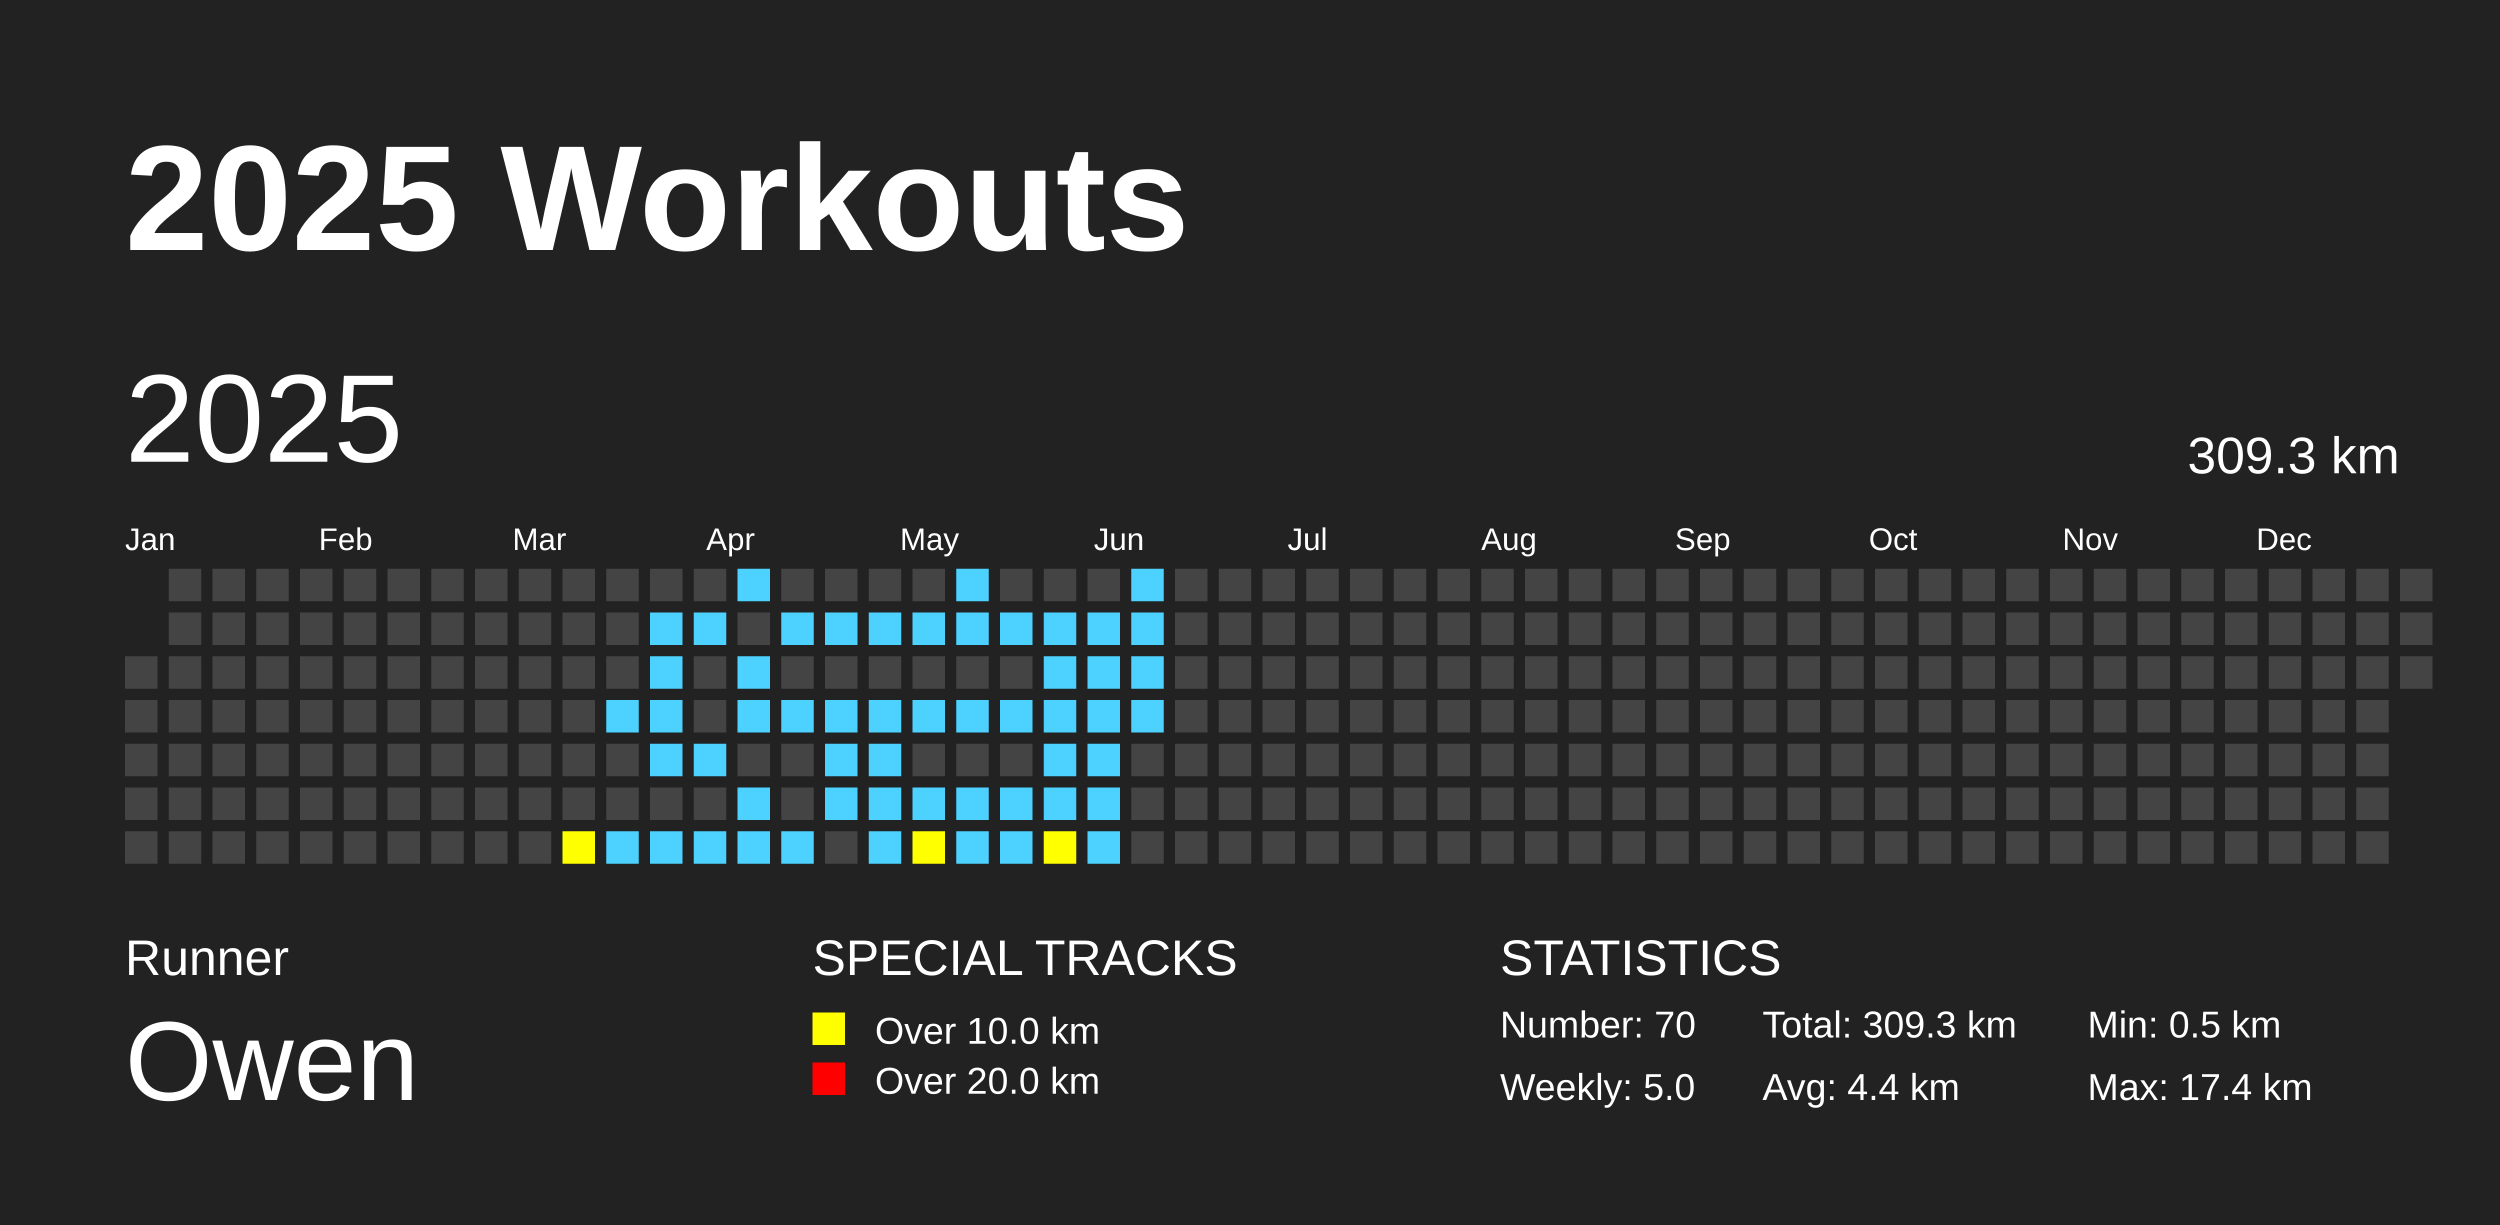
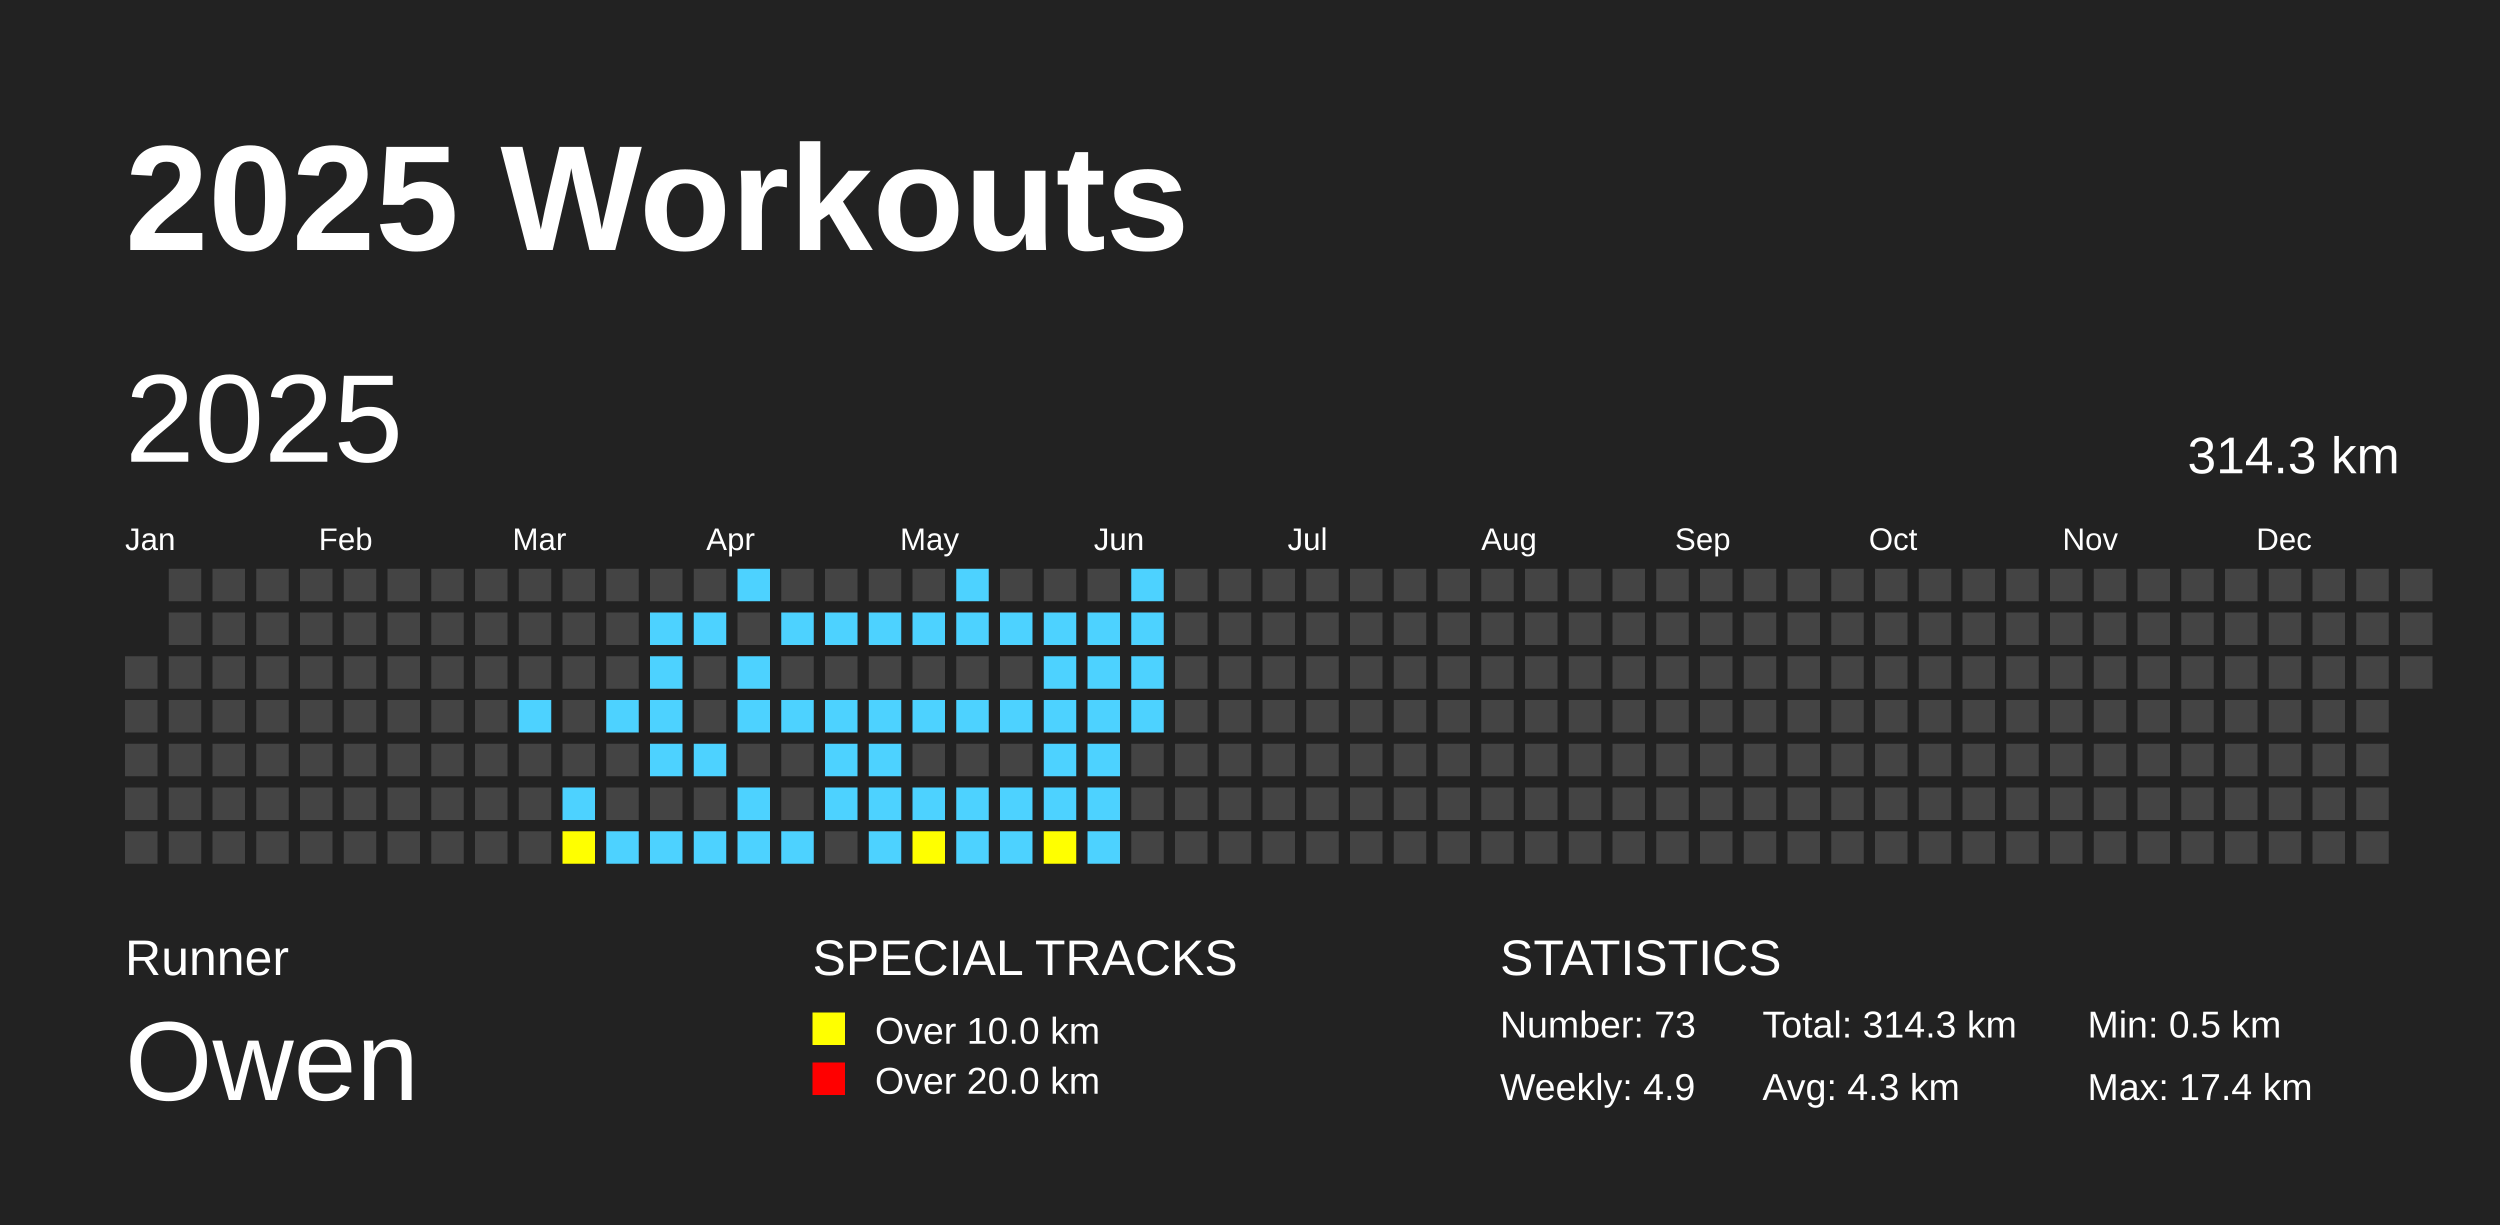
<svg xmlns="http://www.w3.org/2000/svg" baseProfile="full" height="98mm" version="1.1" viewBox="0,0,200,98" width="200mm">
  <defs />
  <rect fill="#222222" height="98" width="200" x="0" y="0" />
  <text fill="#FFFFFF" style="font-size:12px; font-family:Arial; font-weight:bold;" x="10" y="20">2025 Workouts</text>
  <text fill="#FFFFFF" style="font-size:4px; font-family:Arial" x="10" y="78">Runner</text>
  <text fill="#FFFFFF" style="font-size:9px; font-family:Arial" x="10" y="88">Owen</text>
  <text fill="#FFFFFF" style="font-size:4px; font-family:Arial" x="65" y="78">SPECIAL TRACKS</text>
  <rect fill="yellow" height="2.6" width="2.6" x="65" y="81" />
  <text fill="#FFFFFF" style="font-size:3px; font-family:Arial" x="70" y="83.5">Over 10.0 km</text>
  <rect fill="red" height="2.6" width="2.6" x="65" y="85" />
  <text fill="#FFFFFF" style="font-size:3px; font-family:Arial" x="70" y="87.5">Over 20.0 km</text>
  <text fill="#FFFFFF" style="font-size:4px; font-family:Arial" x="120" y="78">STATISTICS</text>
-   <text fill="#FFFFFF" style="font-size:3px; font-family:Arial" x="120" y="83">Number: 70</text>
-   <text fill="#FFFFFF" style="font-size:3px; font-family:Arial" x="120" y="88">Weekly: 5.0</text>
-   <text fill="#FFFFFF" style="font-size:3px; font-family:Arial" x="141" y="83">Total: 309.3 km</text>
-   <text fill="#FFFFFF" style="font-size:3px; font-family:Arial" x="141" y="88">Avg: 4.4 km</text>
+   <text fill="#FFFFFF" style="font-size:3px; font-family:Arial" x="120" y="83">Number: 73</text>
+   <text fill="#FFFFFF" style="font-size:3px; font-family:Arial" x="120" y="88">Weekly: 4.9</text>
+   <text fill="#FFFFFF" style="font-size:3px; font-family:Arial" x="141" y="83">Total: 314.3 km</text>
+   <text fill="#FFFFFF" style="font-size:3px; font-family:Arial" x="141" y="88">Avg: 4.3 km</text>
  <text fill="#FFFFFF" style="font-size:3px; font-family:Arial" x="167" y="83">Min: 0.5 km</text>
  <text fill="#FFFFFF" style="font-size:3px; font-family:Arial" x="167" y="88">Max: 17.4 km</text>
  <text dominant-baseline="hanging" fill="#FFFFFF" style="font-size:10.0px; font-family:Arial;" x="10" y="30">2025</text>
-   <text dominant-baseline="hanging" fill="#FFFFFF" style="font-size:4.125px; font-family:Arial;" x="175" y="35">309.3 km</text>
+   <text dominant-baseline="hanging" fill="#FFFFFF" style="font-size:4.125px; font-family:Arial;" x="175" y="35">314.3 km</text>
  <text fill="#FFFFFF" style="font-size:2.5px; font-family:Arial" x="10.0" y="44">Jan</text>
  <text fill="#FFFFFF" style="font-size:2.5px; font-family:Arial" x="25.5" y="44">Feb</text>
  <text fill="#FFFFFF" style="font-size:2.5px; font-family:Arial" x="41.0" y="44">Mar</text>
  <text fill="#FFFFFF" style="font-size:2.5px; font-family:Arial" x="56.5" y="44">Apr</text>
  <text fill="#FFFFFF" style="font-size:2.5px; font-family:Arial" x="72.0" y="44">May</text>
  <text fill="#FFFFFF" style="font-size:2.5px; font-family:Arial" x="87.5" y="44">Jun</text>
  <text fill="#FFFFFF" style="font-size:2.5px; font-family:Arial" x="103.0" y="44">Jul</text>
  <text fill="#FFFFFF" style="font-size:2.5px; font-family:Arial" x="118.5" y="44">Aug</text>
  <text fill="#FFFFFF" style="font-size:2.5px; font-family:Arial" x="134.0" y="44">Sep</text>
  <text fill="#FFFFFF" style="font-size:2.5px; font-family:Arial" x="149.5" y="44">Oct</text>
  <text fill="#FFFFFF" style="font-size:2.5px; font-family:Arial" x="165.0" y="44">Nov</text>
  <text fill="#FFFFFF" style="font-size:2.5px; font-family:Arial" x="180.5" y="44">Dec</text>
  <rect fill="#444444" height="2.6" width="2.6" x="10.0" y="52.5" />
  <rect fill="#444444" height="2.6" width="2.6" x="10.0" y="56.0" />
  <rect fill="#444444" height="2.6" width="2.6" x="10.0" y="59.5" />
  <rect fill="#444444" height="2.6" width="2.6" x="10.0" y="63.0" />
  <rect fill="#444444" height="2.6" width="2.6" x="10.0" y="66.5" />
  <rect fill="#444444" height="2.6" width="2.6" x="13.5" y="45.5" />
  <rect fill="#444444" height="2.6" width="2.6" x="13.5" y="49.0" />
  <rect fill="#444444" height="2.6" width="2.6" x="13.5" y="52.5" />
  <rect fill="#444444" height="2.6" width="2.6" x="13.5" y="56.0" />
  <rect fill="#444444" height="2.6" width="2.6" x="13.5" y="59.5" />
  <rect fill="#444444" height="2.6" width="2.6" x="13.5" y="63.0" />
  <rect fill="#444444" height="2.6" width="2.6" x="13.5" y="66.5" />
  <rect fill="#444444" height="2.6" width="2.6" x="17.0" y="45.5" />
  <rect fill="#444444" height="2.6" width="2.6" x="17.0" y="49.0" />
  <rect fill="#444444" height="2.6" width="2.6" x="17.0" y="52.5" />
  <rect fill="#444444" height="2.6" width="2.6" x="17.0" y="56.0" />
  <rect fill="#444444" height="2.6" width="2.6" x="17.0" y="59.5" />
  <rect fill="#444444" height="2.6" width="2.6" x="17.0" y="63.0" />
  <rect fill="#444444" height="2.6" width="2.6" x="17.0" y="66.5" />
  <rect fill="#444444" height="2.6" width="2.6" x="20.5" y="45.5" />
  <rect fill="#444444" height="2.6" width="2.6" x="20.5" y="49.0" />
  <rect fill="#444444" height="2.6" width="2.6" x="20.5" y="52.5" />
  <rect fill="#444444" height="2.6" width="2.6" x="20.5" y="56.0" />
  <rect fill="#444444" height="2.6" width="2.6" x="20.5" y="59.5" />
  <rect fill="#444444" height="2.6" width="2.6" x="20.5" y="63.0" />
  <rect fill="#444444" height="2.6" width="2.6" x="20.5" y="66.5" />
  <rect fill="#444444" height="2.6" width="2.6" x="24.0" y="45.5" />
  <rect fill="#444444" height="2.6" width="2.6" x="24.0" y="49.0" />
  <rect fill="#444444" height="2.6" width="2.6" x="24.0" y="52.5" />
  <rect fill="#444444" height="2.6" width="2.6" x="24.0" y="56.0" />
  <rect fill="#444444" height="2.6" width="2.6" x="24.0" y="59.5" />
  <rect fill="#444444" height="2.6" width="2.6" x="24.0" y="63.0" />
  <rect fill="#444444" height="2.6" width="2.6" x="24.0" y="66.5" />
  <rect fill="#444444" height="2.6" width="2.6" x="27.5" y="45.5" />
  <rect fill="#444444" height="2.6" width="2.6" x="27.5" y="49.0" />
  <rect fill="#444444" height="2.6" width="2.6" x="27.5" y="52.5" />
  <rect fill="#444444" height="2.6" width="2.6" x="27.5" y="56.0" />
  <rect fill="#444444" height="2.6" width="2.6" x="27.5" y="59.5" />
  <rect fill="#444444" height="2.6" width="2.6" x="27.5" y="63.0" />
  <rect fill="#444444" height="2.6" width="2.6" x="27.5" y="66.5" />
  <rect fill="#444444" height="2.6" width="2.6" x="31.0" y="45.5" />
  <rect fill="#444444" height="2.6" width="2.6" x="31.0" y="49.0" />
  <rect fill="#444444" height="2.6" width="2.6" x="31.0" y="52.5" />
  <rect fill="#444444" height="2.6" width="2.6" x="31.0" y="56.0" />
  <rect fill="#444444" height="2.6" width="2.6" x="31.0" y="59.5" />
  <rect fill="#444444" height="2.6" width="2.6" x="31.0" y="63.0" />
  <rect fill="#444444" height="2.6" width="2.6" x="31.0" y="66.5" />
  <rect fill="#444444" height="2.6" width="2.6" x="34.5" y="45.5" />
  <rect fill="#444444" height="2.6" width="2.6" x="34.5" y="49.0" />
  <rect fill="#444444" height="2.6" width="2.6" x="34.5" y="52.5" />
  <rect fill="#444444" height="2.6" width="2.6" x="34.5" y="56.0" />
  <rect fill="#444444" height="2.6" width="2.6" x="34.5" y="59.5" />
  <rect fill="#444444" height="2.6" width="2.6" x="34.5" y="63.0" />
  <rect fill="#444444" height="2.6" width="2.6" x="34.5" y="66.5" />
  <rect fill="#444444" height="2.6" width="2.6" x="38.0" y="45.5" />
  <rect fill="#444444" height="2.6" width="2.6" x="38.0" y="49.0" />
  <rect fill="#444444" height="2.6" width="2.6" x="38.0" y="52.5" />
  <rect fill="#444444" height="2.6" width="2.6" x="38.0" y="56.0" />
  <rect fill="#444444" height="2.6" width="2.6" x="38.0" y="59.5" />
  <rect fill="#444444" height="2.6" width="2.6" x="38.0" y="63.0" />
  <rect fill="#444444" height="2.6" width="2.6" x="38.0" y="66.5" />
  <rect fill="#444444" height="2.6" width="2.6" x="41.5" y="45.5" />
  <rect fill="#444444" height="2.6" width="2.6" x="41.5" y="49.0" />
  <rect fill="#444444" height="2.6" width="2.6" x="41.5" y="52.5" />
-   <rect fill="#444444" height="2.6" width="2.6" x="41.5" y="56.0" />
+   <rect fill="#4DD2FF" height="2.6" width="2.6" x="41.5" y="56.0" />
  <rect fill="#444444" height="2.6" width="2.6" x="41.5" y="59.5" />
  <rect fill="#444444" height="2.6" width="2.6" x="41.5" y="63.0" />
  <rect fill="#444444" height="2.6" width="2.6" x="41.5" y="66.5" />
  <rect fill="#444444" height="2.6" width="2.6" x="45.0" y="45.5" />
  <rect fill="#444444" height="2.6" width="2.6" x="45.0" y="49.0" />
  <rect fill="#444444" height="2.6" width="2.6" x="45.0" y="52.5" />
  <rect fill="#444444" height="2.6" width="2.6" x="45.0" y="56.0" />
  <rect fill="#444444" height="2.6" width="2.6" x="45.0" y="59.5" />
-   <rect fill="#444444" height="2.6" width="2.6" x="45.0" y="63.0" />
+   <rect fill="#4DD2FF" height="2.6" width="2.6" x="45.0" y="63.0" />
  <rect fill="yellow" height="2.6" width="2.6" x="45.0" y="66.5" />
  <rect fill="#444444" height="2.6" width="2.6" x="48.5" y="45.5" />
  <rect fill="#444444" height="2.6" width="2.6" x="48.5" y="49.0" />
  <rect fill="#444444" height="2.6" width="2.6" x="48.5" y="52.5" />
  <rect fill="#4DD2FF" height="2.6" width="2.6" x="48.5" y="56.0" />
  <rect fill="#444444" height="2.6" width="2.6" x="48.5" y="59.5" />
  <rect fill="#444444" height="2.6" width="2.6" x="48.5" y="63.0" />
  <rect fill="#4DD2FF" height="2.6" width="2.6" x="48.5" y="66.5" />
  <rect fill="#444444" height="2.6" width="2.6" x="52.0" y="45.5" />
  <rect fill="#4DD2FF" height="2.6" width="2.6" x="52.0" y="49.0" />
  <rect fill="#4DD2FF" height="2.6" width="2.6" x="52.0" y="52.5" />
  <rect fill="#4DD2FF" height="2.6" width="2.6" x="52.0" y="56.0" />
  <rect fill="#4DD2FF" height="2.6" width="2.6" x="52.0" y="59.5" />
  <rect fill="#444444" height="2.6" width="2.6" x="52.0" y="63.0" />
  <rect fill="#4DD2FF" height="2.6" width="2.6" x="52.0" y="66.5" />
  <rect fill="#444444" height="2.6" width="2.6" x="55.5" y="45.5" />
  <rect fill="#4DD2FF" height="2.6" width="2.6" x="55.5" y="49.0" />
  <rect fill="#444444" height="2.6" width="2.6" x="55.5" y="52.5" />
  <rect fill="#444444" height="2.6" width="2.6" x="55.5" y="56.0" />
  <rect fill="#4DD2FF" height="2.6" width="2.6" x="55.5" y="59.5" />
  <rect fill="#444444" height="2.6" width="2.6" x="55.5" y="63.0" />
  <rect fill="#4DD2FF" height="2.6" width="2.6" x="55.5" y="66.5" />
  <rect fill="#4DD2FF" height="2.6" width="2.6" x="59.0" y="45.5" />
  <rect fill="#444444" height="2.6" width="2.6" x="59.0" y="49.0" />
  <rect fill="#4DD2FF" height="2.6" width="2.6" x="59.0" y="52.5" />
  <rect fill="#4DD2FF" height="2.6" width="2.6" x="59.0" y="56.0" />
  <rect fill="#444444" height="2.6" width="2.6" x="59.0" y="59.5" />
  <rect fill="#4DD2FF" height="2.6" width="2.6" x="59.0" y="63.0" />
  <rect fill="#4DD2FF" height="2.6" width="2.6" x="59.0" y="66.5" />
  <rect fill="#444444" height="2.6" width="2.6" x="62.5" y="45.5" />
  <rect fill="#4DD2FF" height="2.6" width="2.6" x="62.5" y="49.0" />
  <rect fill="#444444" height="2.6" width="2.6" x="62.5" y="52.5" />
  <rect fill="#4DD2FF" height="2.6" width="2.6" x="62.5" y="56.0" />
  <rect fill="#444444" height="2.6" width="2.6" x="62.5" y="59.5" />
  <rect fill="#444444" height="2.6" width="2.6" x="62.5" y="63.0" />
  <rect fill="#4DD2FF" height="2.6" width="2.6" x="62.5" y="66.5" />
  <rect fill="#444444" height="2.6" width="2.6" x="66.0" y="45.5" />
  <rect fill="#4DD2FF" height="2.6" width="2.6" x="66.0" y="49.0" />
  <rect fill="#444444" height="2.6" width="2.6" x="66.0" y="52.5" />
  <rect fill="#4DD2FF" height="2.6" width="2.6" x="66.0" y="56.0" />
  <rect fill="#4DD2FF" height="2.6" width="2.6" x="66.0" y="59.5" />
  <rect fill="#4DD2FF" height="2.6" width="2.6" x="66.0" y="63.0" />
  <rect fill="#444444" height="2.6" width="2.6" x="66.0" y="66.5" />
  <rect fill="#444444" height="2.6" width="2.6" x="69.5" y="45.5" />
  <rect fill="#4DD2FF" height="2.6" width="2.6" x="69.5" y="49.0" />
  <rect fill="#444444" height="2.6" width="2.6" x="69.5" y="52.5" />
  <rect fill="#4DD2FF" height="2.6" width="2.6" x="69.5" y="56.0" />
  <rect fill="#4DD2FF" height="2.6" width="2.6" x="69.5" y="59.5" />
  <rect fill="#4DD2FF" height="2.6" width="2.6" x="69.5" y="63.0" />
  <rect fill="#4DD2FF" height="2.6" width="2.6" x="69.5" y="66.5" />
  <rect fill="#444444" height="2.6" width="2.6" x="73.0" y="45.5" />
  <rect fill="#4DD2FF" height="2.6" width="2.6" x="73.0" y="49.0" />
  <rect fill="#444444" height="2.6" width="2.6" x="73.0" y="52.5" />
  <rect fill="#4DD2FF" height="2.6" width="2.6" x="73.0" y="56.0" />
  <rect fill="#444444" height="2.6" width="2.6" x="73.0" y="59.5" />
  <rect fill="#4DD2FF" height="2.6" width="2.6" x="73.0" y="63.0" />
  <rect fill="yellow" height="2.6" width="2.6" x="73.0" y="66.5" />
  <rect fill="#4DD2FF" height="2.6" width="2.6" x="76.5" y="45.5" />
  <rect fill="#4DD2FF" height="2.6" width="2.6" x="76.5" y="49.0" />
  <rect fill="#444444" height="2.6" width="2.6" x="76.5" y="52.5" />
  <rect fill="#4DD2FF" height="2.6" width="2.6" x="76.5" y="56.0" />
  <rect fill="#444444" height="2.6" width="2.6" x="76.5" y="59.5" />
  <rect fill="#4DD2FF" height="2.6" width="2.6" x="76.5" y="63.0" />
  <rect fill="#4DD2FF" height="2.6" width="2.6" x="76.5" y="66.5" />
  <rect fill="#444444" height="2.6" width="2.6" x="80.0" y="45.5" />
  <rect fill="#4DD2FF" height="2.6" width="2.6" x="80.0" y="49.0" />
  <rect fill="#444444" height="2.6" width="2.6" x="80.0" y="52.5" />
  <rect fill="#4DD2FF" height="2.6" width="2.6" x="80.0" y="56.0" />
  <rect fill="#444444" height="2.6" width="2.6" x="80.0" y="59.5" />
  <rect fill="#4DD2FF" height="2.6" width="2.6" x="80.0" y="63.0" />
  <rect fill="#4DD2FF" height="2.6" width="2.6" x="80.0" y="66.5" />
  <rect fill="#444444" height="2.6" width="2.6" x="83.5" y="45.5" />
  <rect fill="#4DD2FF" height="2.6" width="2.6" x="83.5" y="49.0" />
  <rect fill="#4DD2FF" height="2.6" width="2.6" x="83.5" y="52.5" />
  <rect fill="#4DD2FF" height="2.6" width="2.6" x="83.5" y="56.0" />
  <rect fill="#4DD2FF" height="2.6" width="2.6" x="83.5" y="59.5" />
  <rect fill="#4DD2FF" height="2.6" width="2.6" x="83.5" y="63.0" />
  <rect fill="yellow" height="2.6" width="2.6" x="83.5" y="66.5" />
  <rect fill="#444444" height="2.6" width="2.6" x="87.0" y="45.5" />
  <rect fill="#4DD2FF" height="2.6" width="2.6" x="87.0" y="49.0" />
  <rect fill="#4DD2FF" height="2.6" width="2.6" x="87.0" y="52.5" />
  <rect fill="#4DD2FF" height="2.6" width="2.6" x="87.0" y="56.0" />
  <rect fill="#4DD2FF" height="2.6" width="2.6" x="87.0" y="59.5" />
  <rect fill="#4DD2FF" height="2.6" width="2.6" x="87.0" y="63.0" />
  <rect fill="#4DD2FF" height="2.6" width="2.6" x="87.0" y="66.5" />
  <rect fill="#4DD2FF" height="2.6" width="2.6" x="90.5" y="45.5" />
  <rect fill="#4DD2FF" height="2.6" width="2.6" x="90.5" y="49.0" />
  <rect fill="#4DD2FF" height="2.6" width="2.6" x="90.5" y="52.5" />
  <rect fill="#4DD2FF" height="2.6" width="2.6" x="90.5" y="56.0" />
  <rect fill="#444444" height="2.6" width="2.6" x="90.5" y="59.5" />
  <rect fill="#444444" height="2.6" width="2.6" x="90.5" y="63.0" />
  <rect fill="#444444" height="2.6" width="2.6" x="90.5" y="66.5" />
  <rect fill="#444444" height="2.6" width="2.6" x="94.0" y="45.5" />
  <rect fill="#444444" height="2.6" width="2.6" x="94.0" y="49.0" />
  <rect fill="#444444" height="2.6" width="2.6" x="94.0" y="52.5" />
  <rect fill="#444444" height="2.6" width="2.6" x="94.0" y="56.0" />
  <rect fill="#444444" height="2.6" width="2.6" x="94.0" y="59.5" />
  <rect fill="#444444" height="2.6" width="2.6" x="94.0" y="63.0" />
  <rect fill="#444444" height="2.6" width="2.6" x="94.0" y="66.5" />
  <rect fill="#444444" height="2.6" width="2.6" x="97.5" y="45.5" />
  <rect fill="#444444" height="2.6" width="2.6" x="97.5" y="49.0" />
  <rect fill="#444444" height="2.6" width="2.6" x="97.5" y="52.5" />
  <rect fill="#444444" height="2.6" width="2.6" x="97.5" y="56.0" />
  <rect fill="#444444" height="2.6" width="2.6" x="97.5" y="59.5" />
  <rect fill="#444444" height="2.6" width="2.6" x="97.5" y="63.0" />
  <rect fill="#444444" height="2.6" width="2.6" x="97.5" y="66.5" />
  <rect fill="#444444" height="2.6" width="2.6" x="101.0" y="45.5" />
  <rect fill="#444444" height="2.6" width="2.6" x="101.0" y="49.0" />
  <rect fill="#444444" height="2.6" width="2.6" x="101.0" y="52.5" />
  <rect fill="#444444" height="2.6" width="2.6" x="101.0" y="56.0" />
  <rect fill="#444444" height="2.6" width="2.6" x="101.0" y="59.5" />
  <rect fill="#444444" height="2.6" width="2.6" x="101.0" y="63.0" />
  <rect fill="#444444" height="2.6" width="2.6" x="101.0" y="66.5" />
  <rect fill="#444444" height="2.6" width="2.6" x="104.5" y="45.5" />
  <rect fill="#444444" height="2.6" width="2.6" x="104.5" y="49.0" />
  <rect fill="#444444" height="2.6" width="2.6" x="104.5" y="52.5" />
  <rect fill="#444444" height="2.6" width="2.6" x="104.5" y="56.0" />
  <rect fill="#444444" height="2.6" width="2.6" x="104.5" y="59.5" />
  <rect fill="#444444" height="2.6" width="2.6" x="104.5" y="63.0" />
  <rect fill="#444444" height="2.6" width="2.6" x="104.5" y="66.5" />
  <rect fill="#444444" height="2.6" width="2.6" x="108.0" y="45.5" />
  <rect fill="#444444" height="2.6" width="2.6" x="108.0" y="49.0" />
  <rect fill="#444444" height="2.6" width="2.6" x="108.0" y="52.5" />
  <rect fill="#444444" height="2.6" width="2.6" x="108.0" y="56.0" />
  <rect fill="#444444" height="2.6" width="2.6" x="108.0" y="59.5" />
  <rect fill="#444444" height="2.6" width="2.6" x="108.0" y="63.0" />
  <rect fill="#444444" height="2.6" width="2.6" x="108.0" y="66.5" />
  <rect fill="#444444" height="2.6" width="2.6" x="111.5" y="45.5" />
  <rect fill="#444444" height="2.6" width="2.6" x="111.5" y="49.0" />
  <rect fill="#444444" height="2.6" width="2.6" x="111.5" y="52.5" />
  <rect fill="#444444" height="2.6" width="2.6" x="111.5" y="56.0" />
  <rect fill="#444444" height="2.6" width="2.6" x="111.5" y="59.5" />
  <rect fill="#444444" height="2.6" width="2.6" x="111.5" y="63.0" />
  <rect fill="#444444" height="2.6" width="2.6" x="111.5" y="66.5" />
  <rect fill="#444444" height="2.6" width="2.6" x="115.0" y="45.5" />
  <rect fill="#444444" height="2.6" width="2.6" x="115.0" y="49.0" />
  <rect fill="#444444" height="2.6" width="2.6" x="115.0" y="52.5" />
  <rect fill="#444444" height="2.6" width="2.6" x="115.0" y="56.0" />
  <rect fill="#444444" height="2.6" width="2.6" x="115.0" y="59.5" />
  <rect fill="#444444" height="2.6" width="2.6" x="115.0" y="63.0" />
  <rect fill="#444444" height="2.6" width="2.6" x="115.0" y="66.5" />
  <rect fill="#444444" height="2.6" width="2.6" x="118.5" y="45.5" />
  <rect fill="#444444" height="2.6" width="2.6" x="118.5" y="49.0" />
  <rect fill="#444444" height="2.6" width="2.6" x="118.5" y="52.5" />
  <rect fill="#444444" height="2.6" width="2.6" x="118.5" y="56.0" />
  <rect fill="#444444" height="2.6" width="2.6" x="118.5" y="59.5" />
  <rect fill="#444444" height="2.6" width="2.6" x="118.5" y="63.0" />
  <rect fill="#444444" height="2.6" width="2.6" x="118.5" y="66.5" />
  <rect fill="#444444" height="2.6" width="2.6" x="122.0" y="45.5" />
  <rect fill="#444444" height="2.6" width="2.6" x="122.0" y="49.0" />
  <rect fill="#444444" height="2.6" width="2.6" x="122.0" y="52.5" />
  <rect fill="#444444" height="2.6" width="2.6" x="122.0" y="56.0" />
  <rect fill="#444444" height="2.6" width="2.6" x="122.0" y="59.5" />
  <rect fill="#444444" height="2.6" width="2.6" x="122.0" y="63.0" />
  <rect fill="#444444" height="2.6" width="2.6" x="122.0" y="66.5" />
  <rect fill="#444444" height="2.6" width="2.6" x="125.5" y="45.5" />
  <rect fill="#444444" height="2.6" width="2.6" x="125.5" y="49.0" />
  <rect fill="#444444" height="2.6" width="2.6" x="125.5" y="52.5" />
  <rect fill="#444444" height="2.6" width="2.6" x="125.5" y="56.0" />
  <rect fill="#444444" height="2.6" width="2.6" x="125.5" y="59.5" />
  <rect fill="#444444" height="2.6" width="2.6" x="125.5" y="63.0" />
  <rect fill="#444444" height="2.6" width="2.6" x="125.5" y="66.5" />
  <rect fill="#444444" height="2.6" width="2.6" x="129.0" y="45.5" />
  <rect fill="#444444" height="2.6" width="2.6" x="129.0" y="49.0" />
  <rect fill="#444444" height="2.6" width="2.6" x="129.0" y="52.5" />
  <rect fill="#444444" height="2.6" width="2.6" x="129.0" y="56.0" />
  <rect fill="#444444" height="2.6" width="2.6" x="129.0" y="59.5" />
  <rect fill="#444444" height="2.6" width="2.6" x="129.0" y="63.0" />
  <rect fill="#444444" height="2.6" width="2.6" x="129.0" y="66.5" />
  <rect fill="#444444" height="2.6" width="2.6" x="132.5" y="45.5" />
  <rect fill="#444444" height="2.6" width="2.6" x="132.5" y="49.0" />
  <rect fill="#444444" height="2.6" width="2.6" x="132.5" y="52.5" />
  <rect fill="#444444" height="2.6" width="2.6" x="132.5" y="56.0" />
  <rect fill="#444444" height="2.6" width="2.6" x="132.5" y="59.5" />
  <rect fill="#444444" height="2.6" width="2.6" x="132.5" y="63.0" />
  <rect fill="#444444" height="2.6" width="2.6" x="132.5" y="66.5" />
  <rect fill="#444444" height="2.6" width="2.6" x="136.0" y="45.5" />
  <rect fill="#444444" height="2.6" width="2.6" x="136.0" y="49.0" />
  <rect fill="#444444" height="2.6" width="2.6" x="136.0" y="52.5" />
  <rect fill="#444444" height="2.6" width="2.6" x="136.0" y="56.0" />
  <rect fill="#444444" height="2.6" width="2.6" x="136.0" y="59.5" />
  <rect fill="#444444" height="2.6" width="2.6" x="136.0" y="63.0" />
  <rect fill="#444444" height="2.6" width="2.6" x="136.0" y="66.5" />
  <rect fill="#444444" height="2.6" width="2.6" x="139.5" y="45.5" />
  <rect fill="#444444" height="2.6" width="2.6" x="139.5" y="49.0" />
  <rect fill="#444444" height="2.6" width="2.6" x="139.5" y="52.5" />
  <rect fill="#444444" height="2.6" width="2.6" x="139.5" y="56.0" />
  <rect fill="#444444" height="2.6" width="2.6" x="139.5" y="59.5" />
  <rect fill="#444444" height="2.6" width="2.6" x="139.5" y="63.0" />
  <rect fill="#444444" height="2.6" width="2.6" x="139.5" y="66.5" />
  <rect fill="#444444" height="2.6" width="2.6" x="143.0" y="45.5" />
  <rect fill="#444444" height="2.6" width="2.6" x="143.0" y="49.0" />
  <rect fill="#444444" height="2.6" width="2.6" x="143.0" y="52.5" />
  <rect fill="#444444" height="2.6" width="2.6" x="143.0" y="56.0" />
  <rect fill="#444444" height="2.6" width="2.6" x="143.0" y="59.5" />
  <rect fill="#444444" height="2.6" width="2.6" x="143.0" y="63.0" />
  <rect fill="#444444" height="2.6" width="2.6" x="143.0" y="66.5" />
  <rect fill="#444444" height="2.6" width="2.6" x="146.5" y="45.5" />
  <rect fill="#444444" height="2.6" width="2.6" x="146.5" y="49.0" />
  <rect fill="#444444" height="2.6" width="2.6" x="146.5" y="52.5" />
  <rect fill="#444444" height="2.6" width="2.6" x="146.5" y="56.0" />
  <rect fill="#444444" height="2.6" width="2.6" x="146.5" y="59.5" />
  <rect fill="#444444" height="2.6" width="2.6" x="146.5" y="63.0" />
  <rect fill="#444444" height="2.6" width="2.6" x="146.5" y="66.5" />
  <rect fill="#444444" height="2.6" width="2.6" x="150.0" y="45.5" />
  <rect fill="#444444" height="2.6" width="2.6" x="150.0" y="49.0" />
  <rect fill="#444444" height="2.6" width="2.6" x="150.0" y="52.5" />
  <rect fill="#444444" height="2.6" width="2.6" x="150.0" y="56.0" />
  <rect fill="#444444" height="2.6" width="2.6" x="150.0" y="59.5" />
  <rect fill="#444444" height="2.6" width="2.6" x="150.0" y="63.0" />
  <rect fill="#444444" height="2.6" width="2.6" x="150.0" y="66.5" />
  <rect fill="#444444" height="2.6" width="2.6" x="153.5" y="45.5" />
  <rect fill="#444444" height="2.6" width="2.6" x="153.5" y="49.0" />
  <rect fill="#444444" height="2.6" width="2.6" x="153.5" y="52.5" />
  <rect fill="#444444" height="2.6" width="2.6" x="153.5" y="56.0" />
  <rect fill="#444444" height="2.6" width="2.6" x="153.5" y="59.5" />
  <rect fill="#444444" height="2.6" width="2.6" x="153.5" y="63.0" />
  <rect fill="#444444" height="2.6" width="2.6" x="153.5" y="66.5" />
  <rect fill="#444444" height="2.6" width="2.6" x="157.0" y="45.5" />
  <rect fill="#444444" height="2.6" width="2.6" x="157.0" y="49.0" />
  <rect fill="#444444" height="2.6" width="2.6" x="157.0" y="52.5" />
  <rect fill="#444444" height="2.6" width="2.6" x="157.0" y="56.0" />
  <rect fill="#444444" height="2.6" width="2.6" x="157.0" y="59.5" />
  <rect fill="#444444" height="2.6" width="2.6" x="157.0" y="63.0" />
  <rect fill="#444444" height="2.6" width="2.6" x="157.0" y="66.5" />
  <rect fill="#444444" height="2.6" width="2.6" x="160.5" y="45.5" />
  <rect fill="#444444" height="2.6" width="2.6" x="160.5" y="49.0" />
  <rect fill="#444444" height="2.6" width="2.6" x="160.5" y="52.5" />
  <rect fill="#444444" height="2.6" width="2.6" x="160.5" y="56.0" />
  <rect fill="#444444" height="2.6" width="2.6" x="160.5" y="59.5" />
  <rect fill="#444444" height="2.6" width="2.6" x="160.5" y="63.0" />
  <rect fill="#444444" height="2.6" width="2.6" x="160.5" y="66.5" />
  <rect fill="#444444" height="2.6" width="2.6" x="164.0" y="45.5" />
  <rect fill="#444444" height="2.6" width="2.6" x="164.0" y="49.0" />
  <rect fill="#444444" height="2.6" width="2.6" x="164.0" y="52.5" />
  <rect fill="#444444" height="2.6" width="2.6" x="164.0" y="56.0" />
  <rect fill="#444444" height="2.6" width="2.6" x="164.0" y="59.5" />
  <rect fill="#444444" height="2.6" width="2.6" x="164.0" y="63.0" />
  <rect fill="#444444" height="2.6" width="2.6" x="164.0" y="66.5" />
  <rect fill="#444444" height="2.6" width="2.6" x="167.5" y="45.5" />
  <rect fill="#444444" height="2.6" width="2.6" x="167.5" y="49.0" />
  <rect fill="#444444" height="2.6" width="2.6" x="167.5" y="52.5" />
  <rect fill="#444444" height="2.6" width="2.6" x="167.5" y="56.0" />
  <rect fill="#444444" height="2.6" width="2.6" x="167.5" y="59.5" />
  <rect fill="#444444" height="2.6" width="2.6" x="167.5" y="63.0" />
  <rect fill="#444444" height="2.6" width="2.6" x="167.5" y="66.5" />
  <rect fill="#444444" height="2.6" width="2.6" x="171.0" y="45.5" />
  <rect fill="#444444" height="2.6" width="2.6" x="171.0" y="49.0" />
  <rect fill="#444444" height="2.6" width="2.6" x="171.0" y="52.5" />
  <rect fill="#444444" height="2.6" width="2.6" x="171.0" y="56.0" />
  <rect fill="#444444" height="2.6" width="2.6" x="171.0" y="59.5" />
  <rect fill="#444444" height="2.6" width="2.6" x="171.0" y="63.0" />
  <rect fill="#444444" height="2.6" width="2.6" x="171.0" y="66.5" />
  <rect fill="#444444" height="2.6" width="2.6" x="174.5" y="45.5" />
  <rect fill="#444444" height="2.6" width="2.6" x="174.5" y="49.0" />
  <rect fill="#444444" height="2.6" width="2.6" x="174.5" y="52.5" />
  <rect fill="#444444" height="2.6" width="2.6" x="174.5" y="56.0" />
  <rect fill="#444444" height="2.6" width="2.6" x="174.5" y="59.5" />
  <rect fill="#444444" height="2.6" width="2.6" x="174.5" y="63.0" />
  <rect fill="#444444" height="2.6" width="2.6" x="174.5" y="66.5" />
  <rect fill="#444444" height="2.6" width="2.6" x="178.0" y="45.5" />
  <rect fill="#444444" height="2.6" width="2.6" x="178.0" y="49.0" />
  <rect fill="#444444" height="2.6" width="2.6" x="178.0" y="52.5" />
  <rect fill="#444444" height="2.6" width="2.6" x="178.0" y="56.0" />
  <rect fill="#444444" height="2.6" width="2.6" x="178.0" y="59.5" />
  <rect fill="#444444" height="2.6" width="2.6" x="178.0" y="63.0" />
  <rect fill="#444444" height="2.6" width="2.6" x="178.0" y="66.5" />
  <rect fill="#444444" height="2.6" width="2.6" x="181.5" y="45.5" />
  <rect fill="#444444" height="2.6" width="2.6" x="181.5" y="49.0" />
  <rect fill="#444444" height="2.6" width="2.6" x="181.5" y="52.5" />
  <rect fill="#444444" height="2.6" width="2.6" x="181.5" y="56.0" />
  <rect fill="#444444" height="2.6" width="2.6" x="181.5" y="59.5" />
  <rect fill="#444444" height="2.6" width="2.6" x="181.5" y="63.0" />
  <rect fill="#444444" height="2.6" width="2.6" x="181.5" y="66.5" />
  <rect fill="#444444" height="2.6" width="2.6" x="185.0" y="45.5" />
  <rect fill="#444444" height="2.6" width="2.6" x="185.0" y="49.0" />
  <rect fill="#444444" height="2.6" width="2.6" x="185.0" y="52.5" />
  <rect fill="#444444" height="2.6" width="2.6" x="185.0" y="56.0" />
  <rect fill="#444444" height="2.6" width="2.6" x="185.0" y="59.5" />
  <rect fill="#444444" height="2.6" width="2.6" x="185.0" y="63.0" />
  <rect fill="#444444" height="2.6" width="2.6" x="185.0" y="66.5" />
  <rect fill="#444444" height="2.6" width="2.6" x="188.5" y="45.5" />
  <rect fill="#444444" height="2.6" width="2.6" x="188.5" y="49.0" />
  <rect fill="#444444" height="2.6" width="2.6" x="188.5" y="52.5" />
  <rect fill="#444444" height="2.6" width="2.6" x="188.5" y="56.0" />
  <rect fill="#444444" height="2.6" width="2.6" x="188.5" y="59.5" />
  <rect fill="#444444" height="2.6" width="2.6" x="188.5" y="63.0" />
  <rect fill="#444444" height="2.6" width="2.6" x="188.5" y="66.5" />
  <rect fill="#444444" height="2.6" width="2.6" x="192.0" y="45.5" />
  <rect fill="#444444" height="2.6" width="2.6" x="192.0" y="49.0" />
  <rect fill="#444444" height="2.6" width="2.6" x="192.0" y="52.5" />
</svg>
